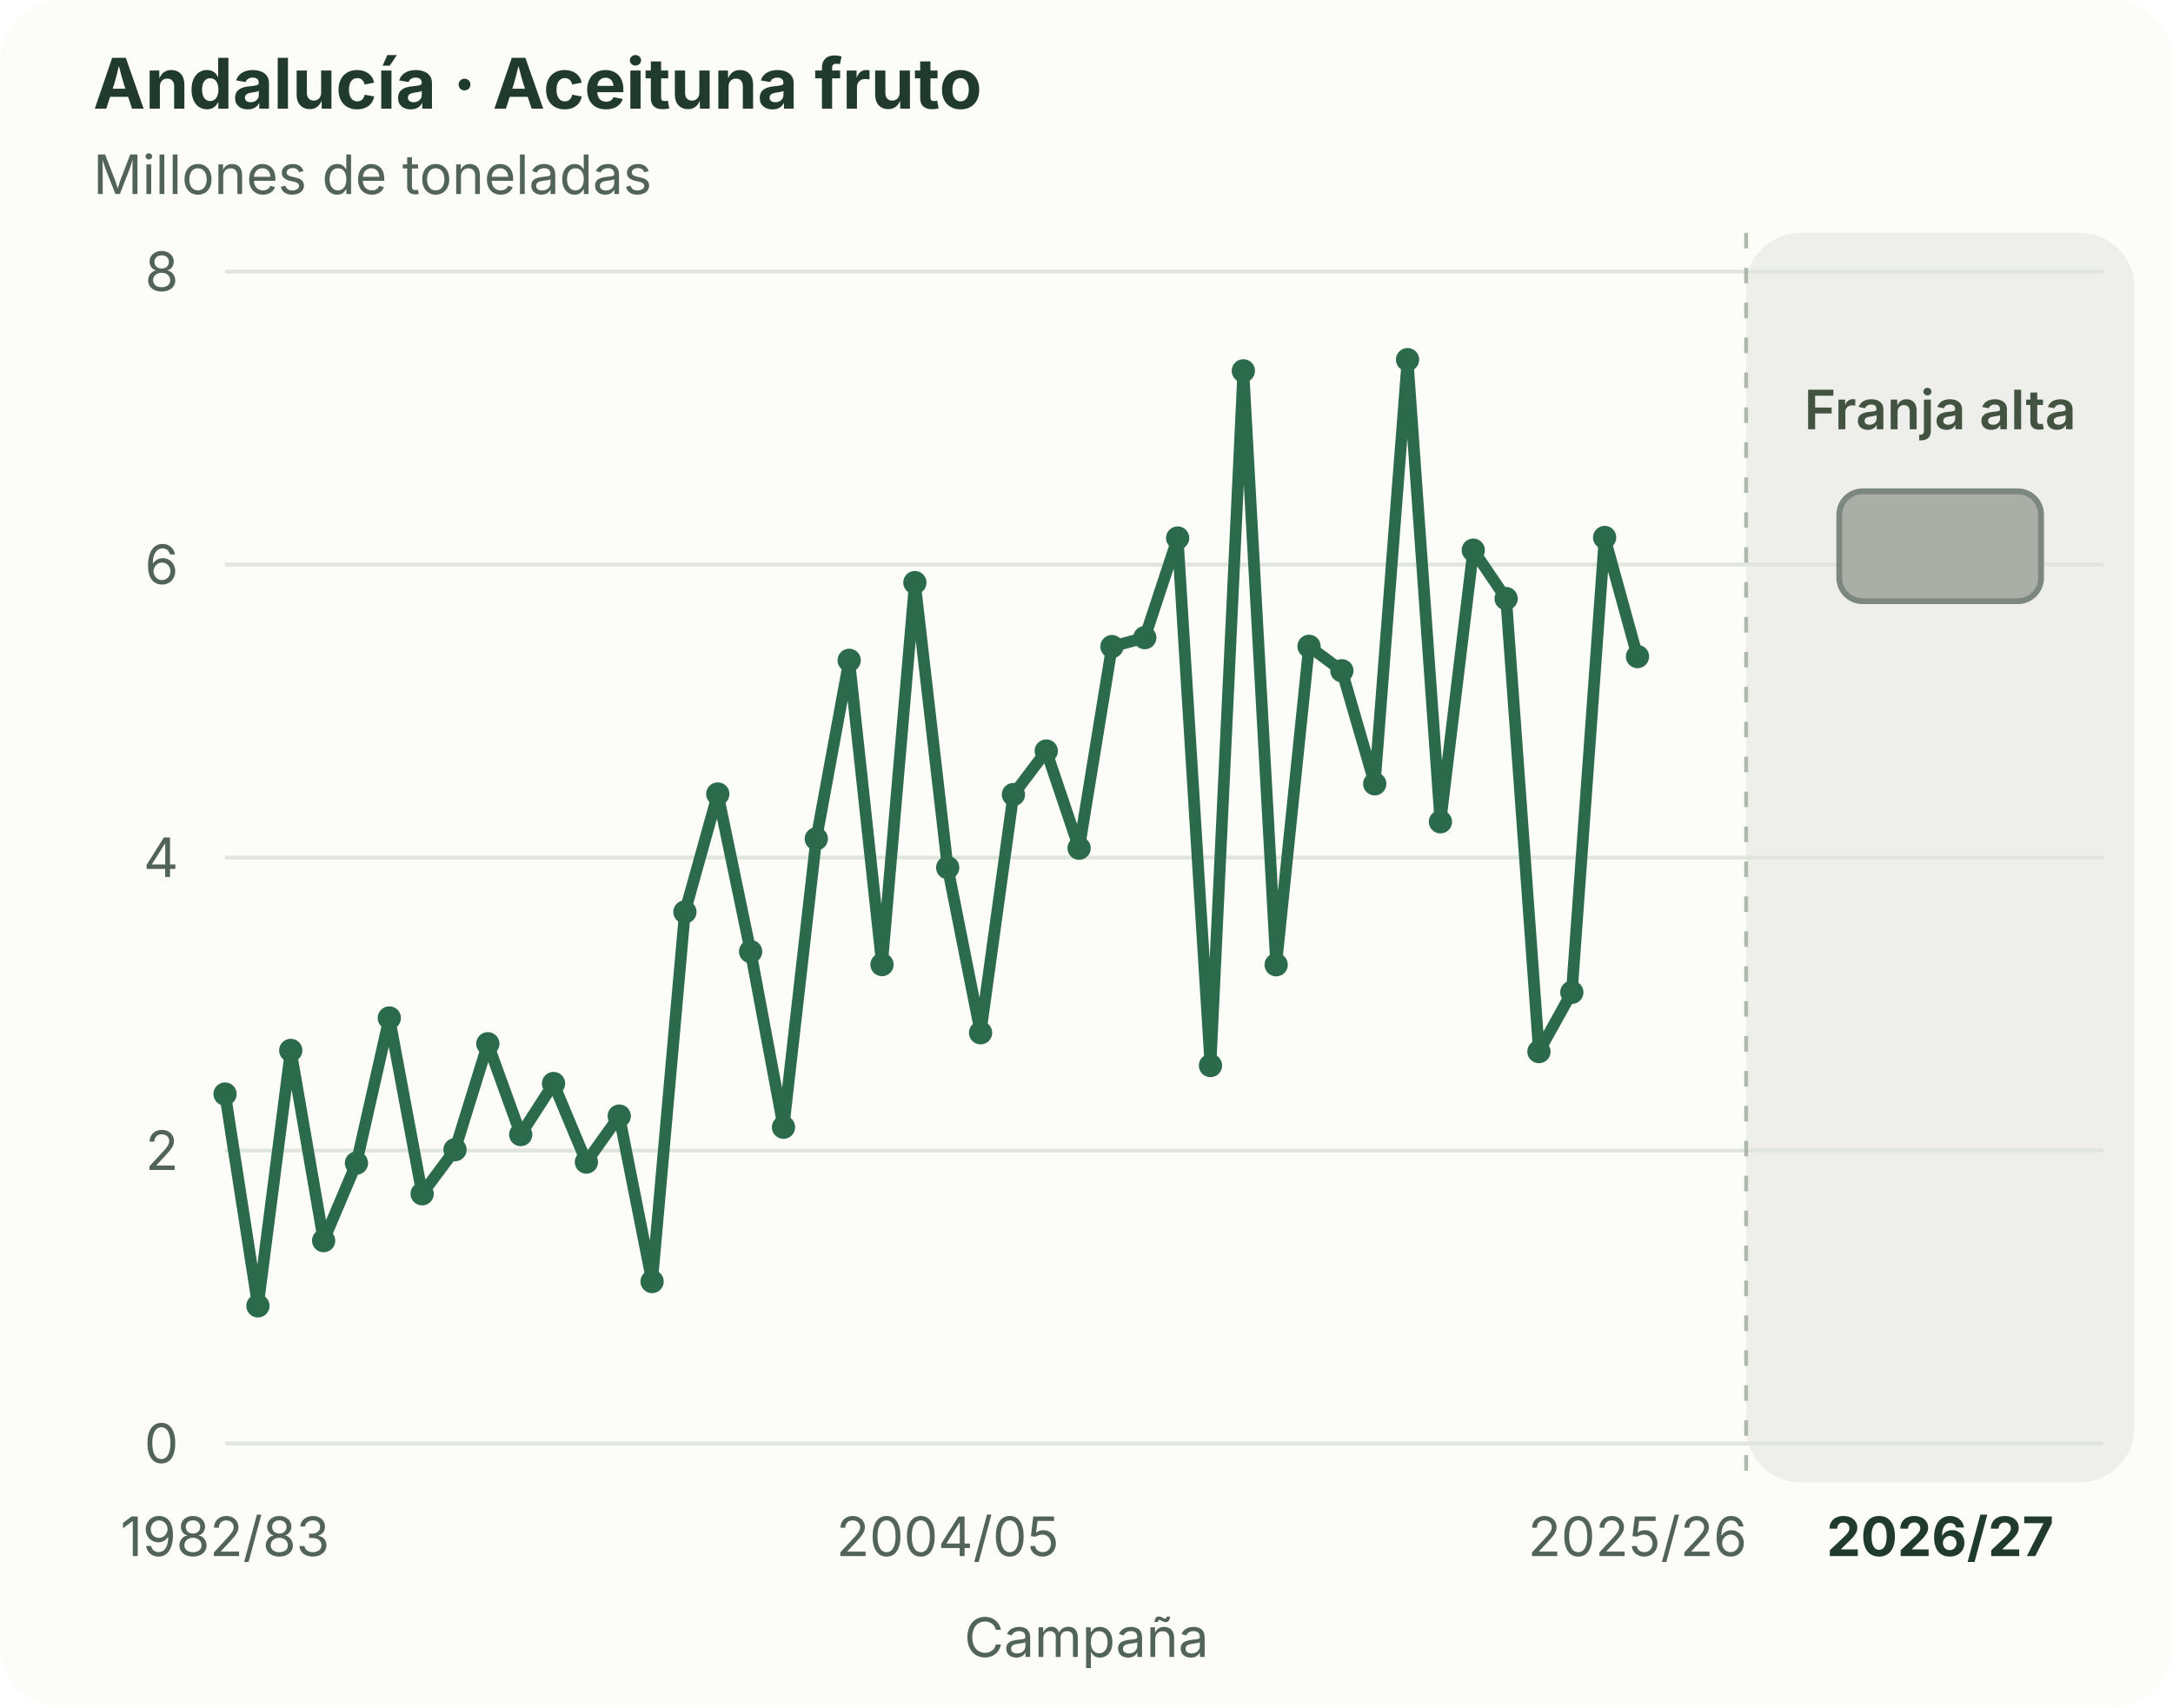
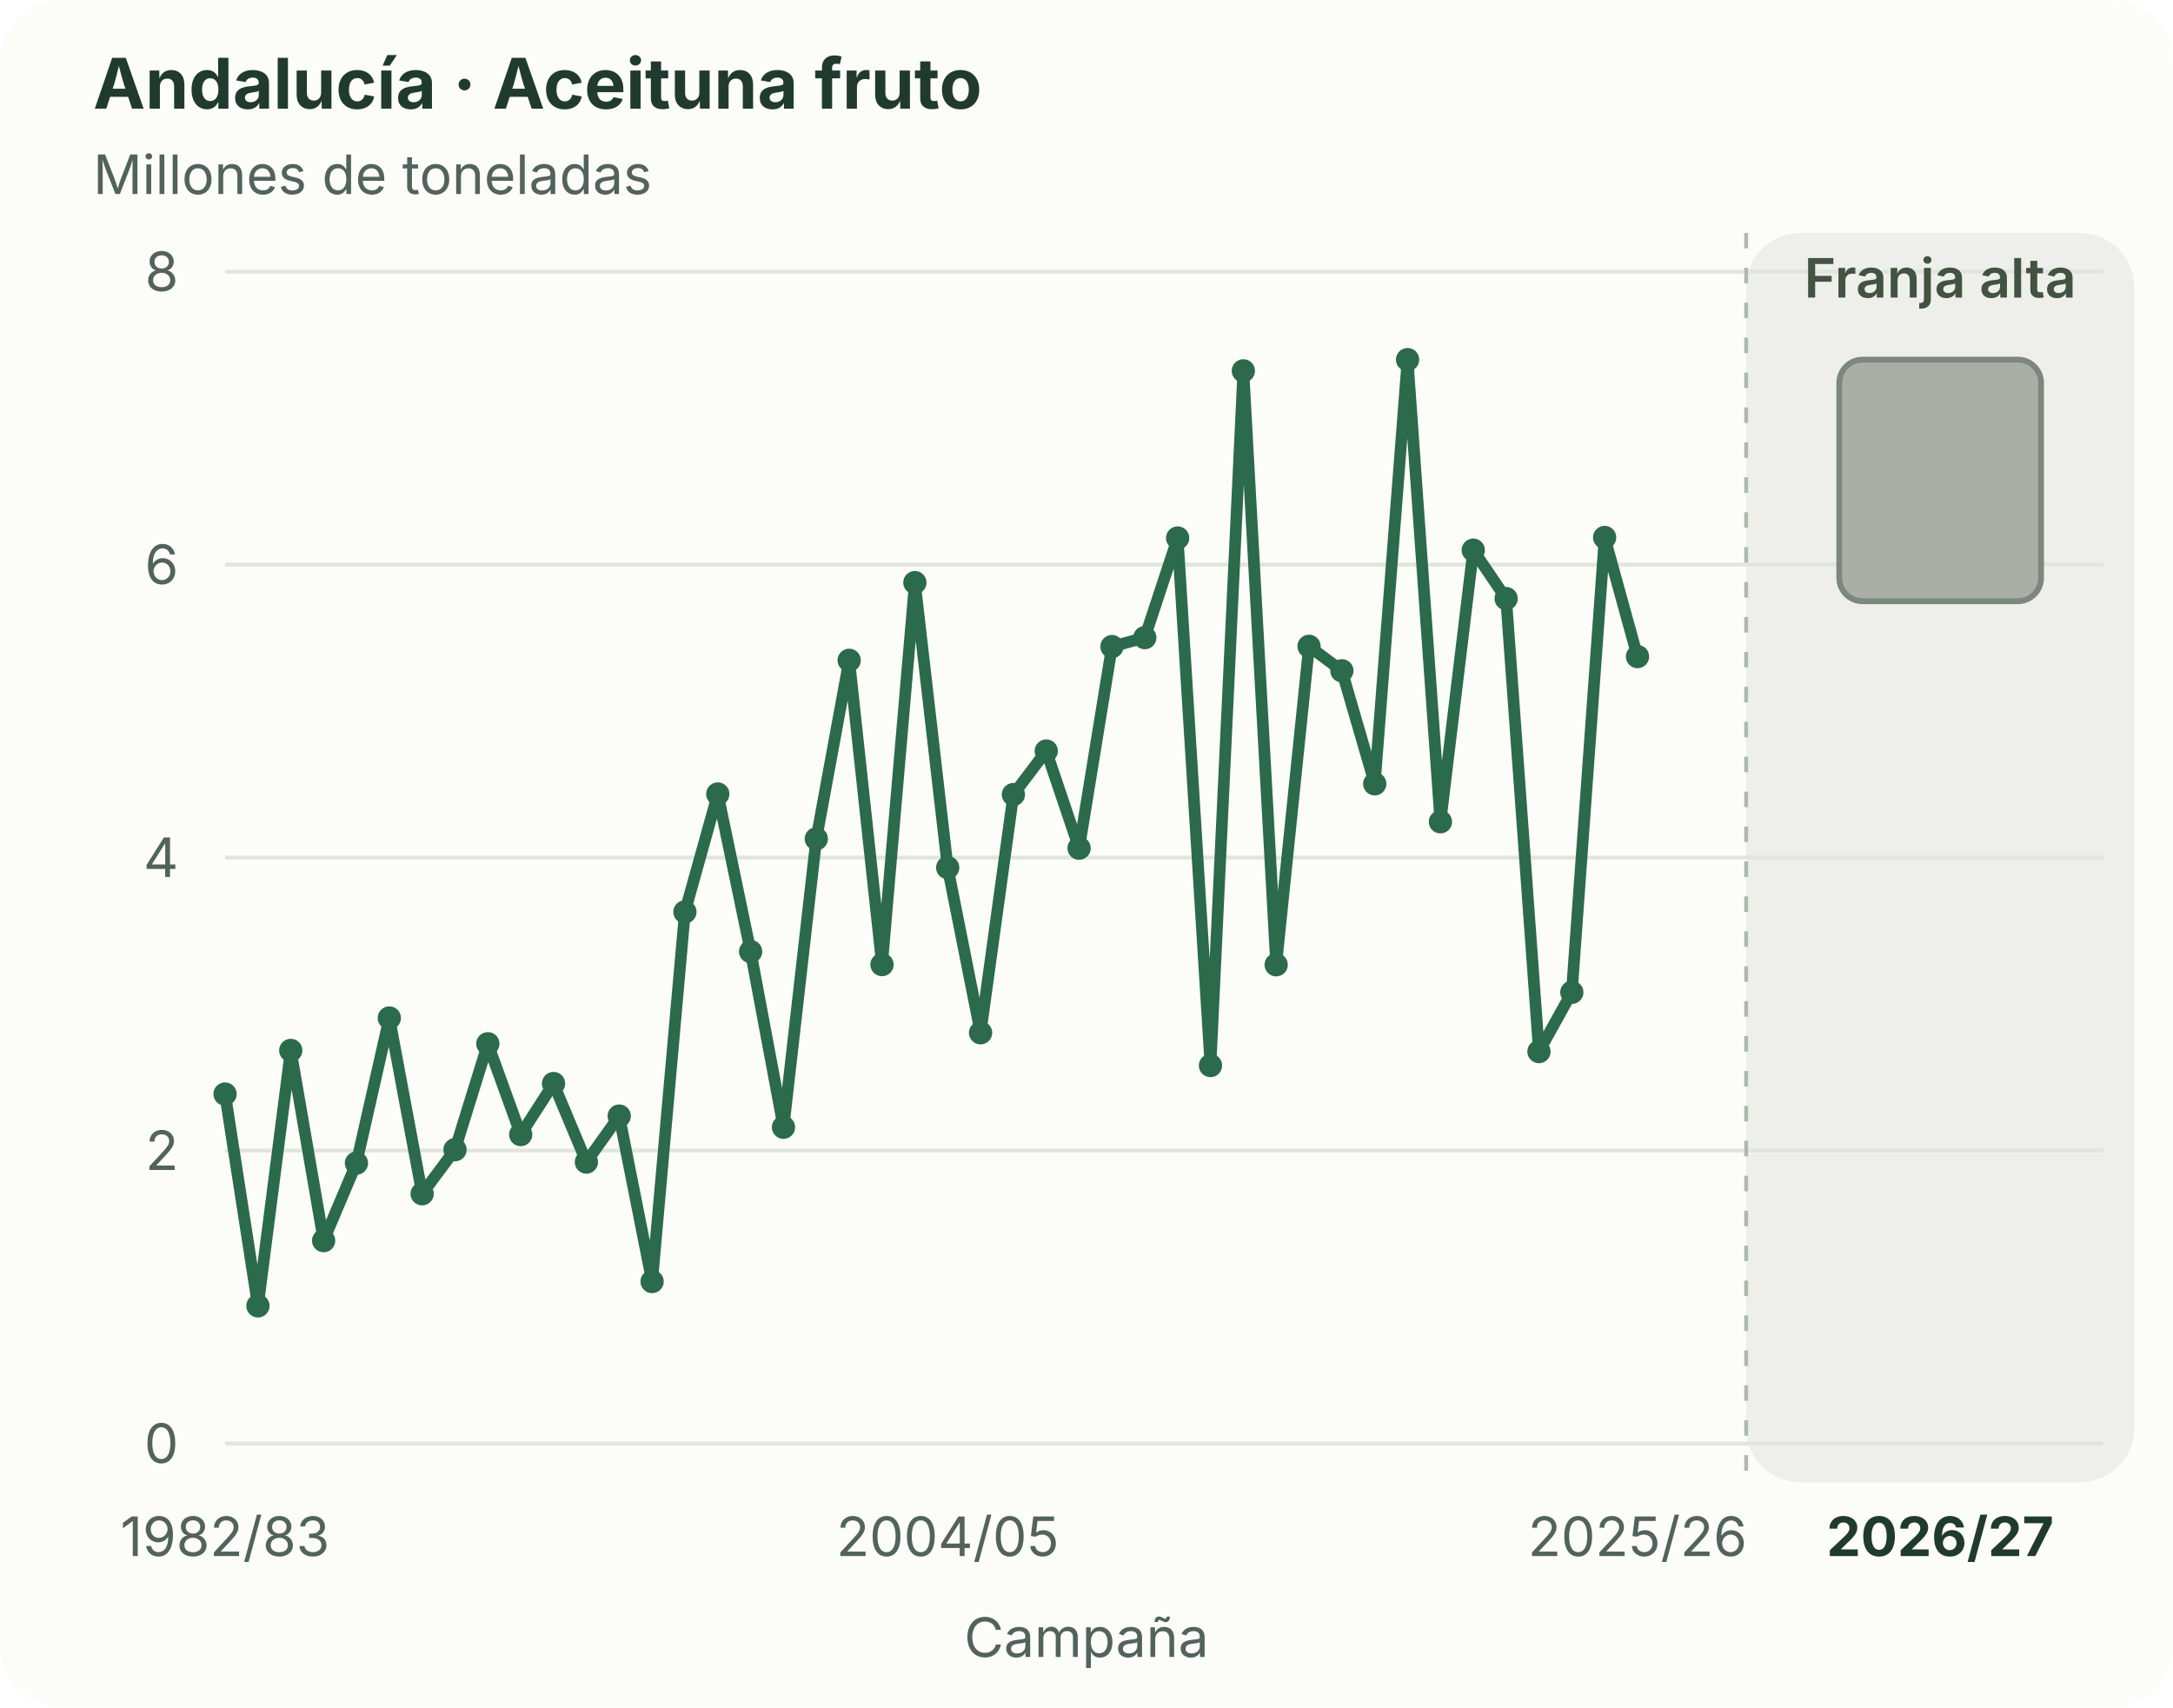
<svg xmlns="http://www.w3.org/2000/svg" viewBox="0 0 560 440" role="img" aria-labelledby="title desc">
  <style>text{font-family:system-ui,-apple-system,Segoe UI,sans-serif;fill:#52635a} .label{font-size:14px}.axis{font-size:14px}.heading{font-size:18px;font-weight:650;fill:#203b2e}</style>
  <rect width="100%" height="100%" fill="#fcfcf8" rx="16" />
  <text x="24" y="28" class="heading">Andalucía · Aceituna fruto</text>
  <text x="24" y="50" class="label">Millones de toneladas</text>
  <rect x="450" y="60" width="100" height="322" rx="14" fill="#eeefea" />
  <path d="M 58 372.00 H 542" stroke="#e0e5dd" stroke-width="1" />
  <text x="46" y="377.00" text-anchor="end" class="axis">0</text>
  <path d="M 58 296.50 H 542" stroke="#e0e5dd" stroke-width="1" />
  <text x="46" y="301.50" text-anchor="end" class="axis">2</text>
  <path d="M 58 221.00 H 542" stroke="#e0e5dd" stroke-width="1" />
  <text x="46" y="226.00" text-anchor="end" class="axis">4</text>
  <path d="M 58 145.50 H 542" stroke="#e0e5dd" stroke-width="1" />
  <text x="46" y="150.50" text-anchor="end" class="axis">6</text>
  <path d="M 58 70.00 H 542" stroke="#e0e5dd" stroke-width="1" />
  <text x="46" y="75.00" text-anchor="end" class="axis">8</text>
  <polyline points="58.00,281.94 66.47,336.53 74.93,270.70 83.40,319.72 91.86,299.74 100.33,262.34 108.79,307.64 117.26,296.28 125.72,268.98 134.19,292.38 142.65,279.23 151.12,299.47 159.58,287.62 168.05,330.26 176.51,235.01 184.98,204.62 193.44,245.23 201.91,290.49 210.37,216.16 218.84,170.17 227.30,248.58 235.77,150.14 244.23,223.59 252.70,266.15 261.16,204.76 269.63,193.54 278.09,218.58 286.56,166.63 295.02,164.32 303.49,138.65 311.95,274.59 320.42,95.57 328.88,248.62 337.35,166.56 345.81,172.86 354.28,201.99 362.74,92.68 371.21,211.78 379.67,141.78 388.14,154.26 396.60,271.00 405.07,255.73 413.53,138.51 422.00,169.20" fill="none" stroke="#2b6a4b" stroke-width="3" stroke-linejoin="round" stroke-linecap="round" />
  <circle cx="58.00" cy="281.94" r="3" fill="#2b6a4b" />
  <circle cx="66.47" cy="336.53" r="3" fill="#2b6a4b" />
  <circle cx="74.93" cy="270.70" r="3" fill="#2b6a4b" />
  <circle cx="83.40" cy="319.72" r="3" fill="#2b6a4b" />
  <circle cx="91.86" cy="299.74" r="3" fill="#2b6a4b" />
  <circle cx="100.33" cy="262.34" r="3" fill="#2b6a4b" />
  <circle cx="108.79" cy="307.64" r="3" fill="#2b6a4b" />
  <circle cx="117.26" cy="296.28" r="3" fill="#2b6a4b" />
  <circle cx="125.72" cy="268.98" r="3" fill="#2b6a4b" />
  <circle cx="134.19" cy="292.38" r="3" fill="#2b6a4b" />
  <circle cx="142.65" cy="279.23" r="3" fill="#2b6a4b" />
  <circle cx="151.12" cy="299.47" r="3" fill="#2b6a4b" />
  <circle cx="159.58" cy="287.62" r="3" fill="#2b6a4b" />
  <circle cx="168.05" cy="330.26" r="3" fill="#2b6a4b" />
  <circle cx="176.51" cy="235.01" r="3" fill="#2b6a4b" />
  <circle cx="184.98" cy="204.62" r="3" fill="#2b6a4b" />
  <circle cx="193.44" cy="245.23" r="3" fill="#2b6a4b" />
  <circle cx="201.91" cy="290.49" r="3" fill="#2b6a4b" />
  <circle cx="210.37" cy="216.16" r="3" fill="#2b6a4b" />
  <circle cx="218.84" cy="170.17" r="3" fill="#2b6a4b" />
  <circle cx="227.30" cy="248.58" r="3" fill="#2b6a4b" />
  <circle cx="235.77" cy="150.14" r="3" fill="#2b6a4b" />
  <circle cx="244.23" cy="223.59" r="3" fill="#2b6a4b" />
  <circle cx="252.70" cy="266.15" r="3" fill="#2b6a4b" />
  <circle cx="261.16" cy="204.76" r="3" fill="#2b6a4b" />
  <circle cx="269.63" cy="193.54" r="3" fill="#2b6a4b" />
  <circle cx="278.09" cy="218.58" r="3" fill="#2b6a4b" />
  <circle cx="286.56" cy="166.63" r="3" fill="#2b6a4b" />
  <circle cx="295.02" cy="164.32" r="3" fill="#2b6a4b" />
  <circle cx="303.49" cy="138.65" r="3" fill="#2b6a4b" />
  <circle cx="311.95" cy="274.59" r="3" fill="#2b6a4b" />
  <circle cx="320.42" cy="95.57" r="3" fill="#2b6a4b" />
  <circle cx="328.88" cy="248.62" r="3" fill="#2b6a4b" />
  <circle cx="337.35" cy="166.56" r="3" fill="#2b6a4b" />
  <circle cx="345.81" cy="172.86" r="3" fill="#2b6a4b" />
  <circle cx="354.28" cy="201.99" r="3" fill="#2b6a4b" />
  <circle cx="362.74" cy="92.68" r="3" fill="#2b6a4b" />
  <circle cx="371.21" cy="211.78" r="3" fill="#2b6a4b" />
  <circle cx="379.67" cy="141.78" r="3" fill="#2b6a4b" />
  <circle cx="388.14" cy="154.26" r="3" fill="#2b6a4b" />
  <circle cx="396.60" cy="271.00" r="3" fill="#2b6a4b" />
  <circle cx="405.07" cy="255.73" r="3" fill="#2b6a4b" />
  <circle cx="413.53" cy="138.51" r="3" fill="#2b6a4b" />
  <circle cx="422.00" cy="169.20" r="3" fill="#2b6a4b" />
  <text x="58.00" y="401" text-anchor="middle" class="axis">1982/83</text>
  <text x="244.23" y="401" text-anchor="middle" class="axis">2004/05</text>
  <text x="422.00" y="401" text-anchor="middle" class="axis">2025/26</text>
  <path d="M 450 60 V 382" stroke="#aeb9ac" stroke-dasharray="4 5" />
-   <rect x="474.0" y="126.62" width="52" height="28.31" rx="6" fill="#a9aea7" stroke="#7c877d" stroke-width="1.5" />
-   <text x="500.0" y="110.62" text-anchor="middle" class="label" style="font-weight:600;fill:#435342">Franja alta</text>
+   <rect x="474.0" y="92.68" width="52" height="62.26" rx="6" fill="#a9aea7" stroke="#7c877d" stroke-width="1.5" />
+   <text x="500.0" y="76.68" text-anchor="middle" class="label" style="font-weight:600;fill:#435342">Franja alta</text>
  <text x="500.0" y="401" text-anchor="middle" class="axis" style="font-weight:700;fill:#203b2e">2026/27</text>
  <text x="280.0" y="427" text-anchor="middle" class="label">Campaña</text>
</svg>
